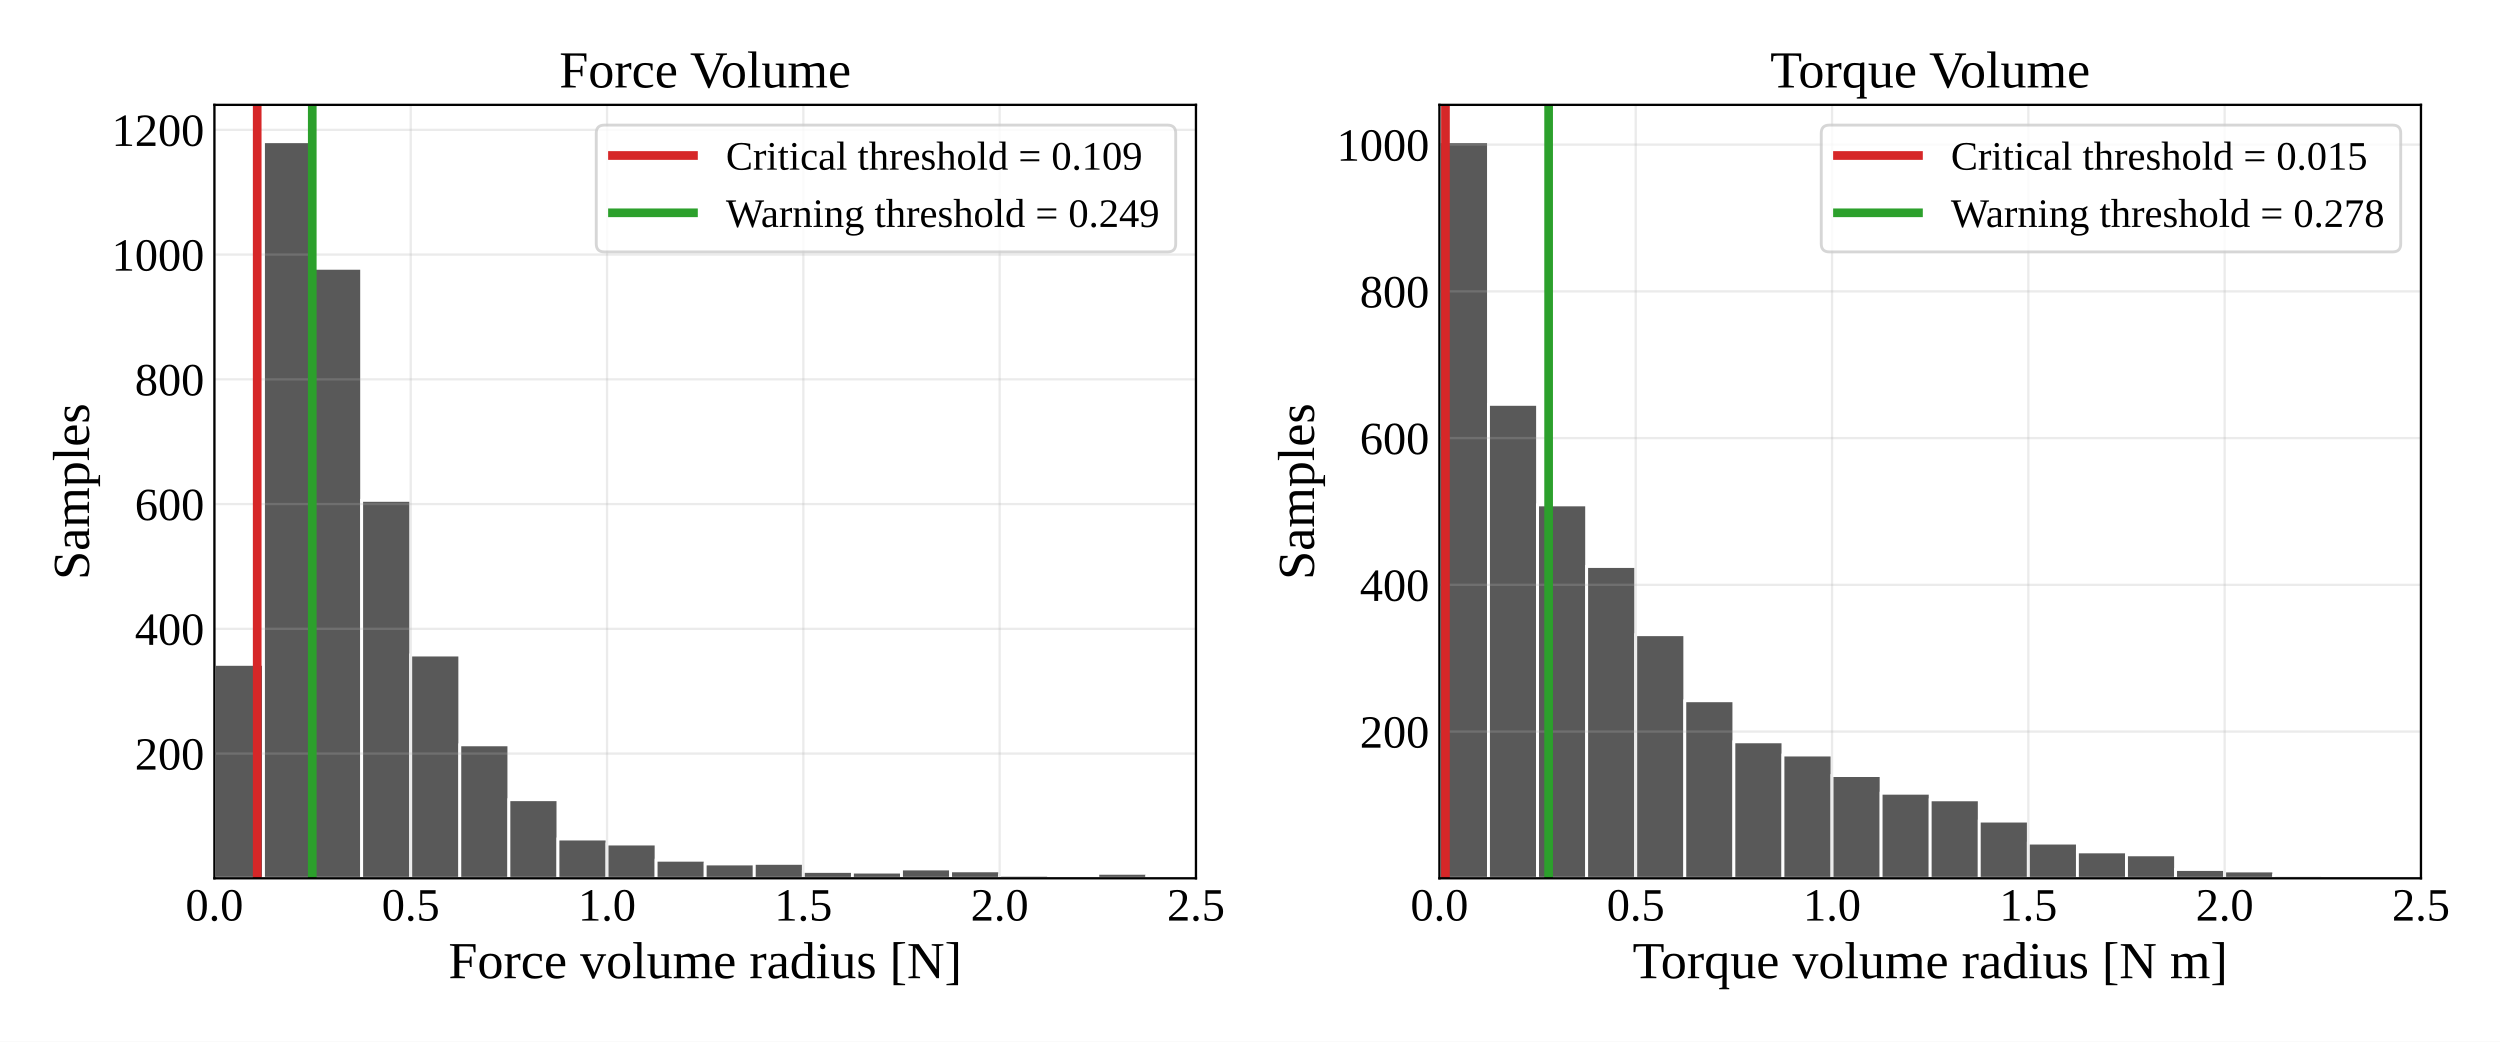
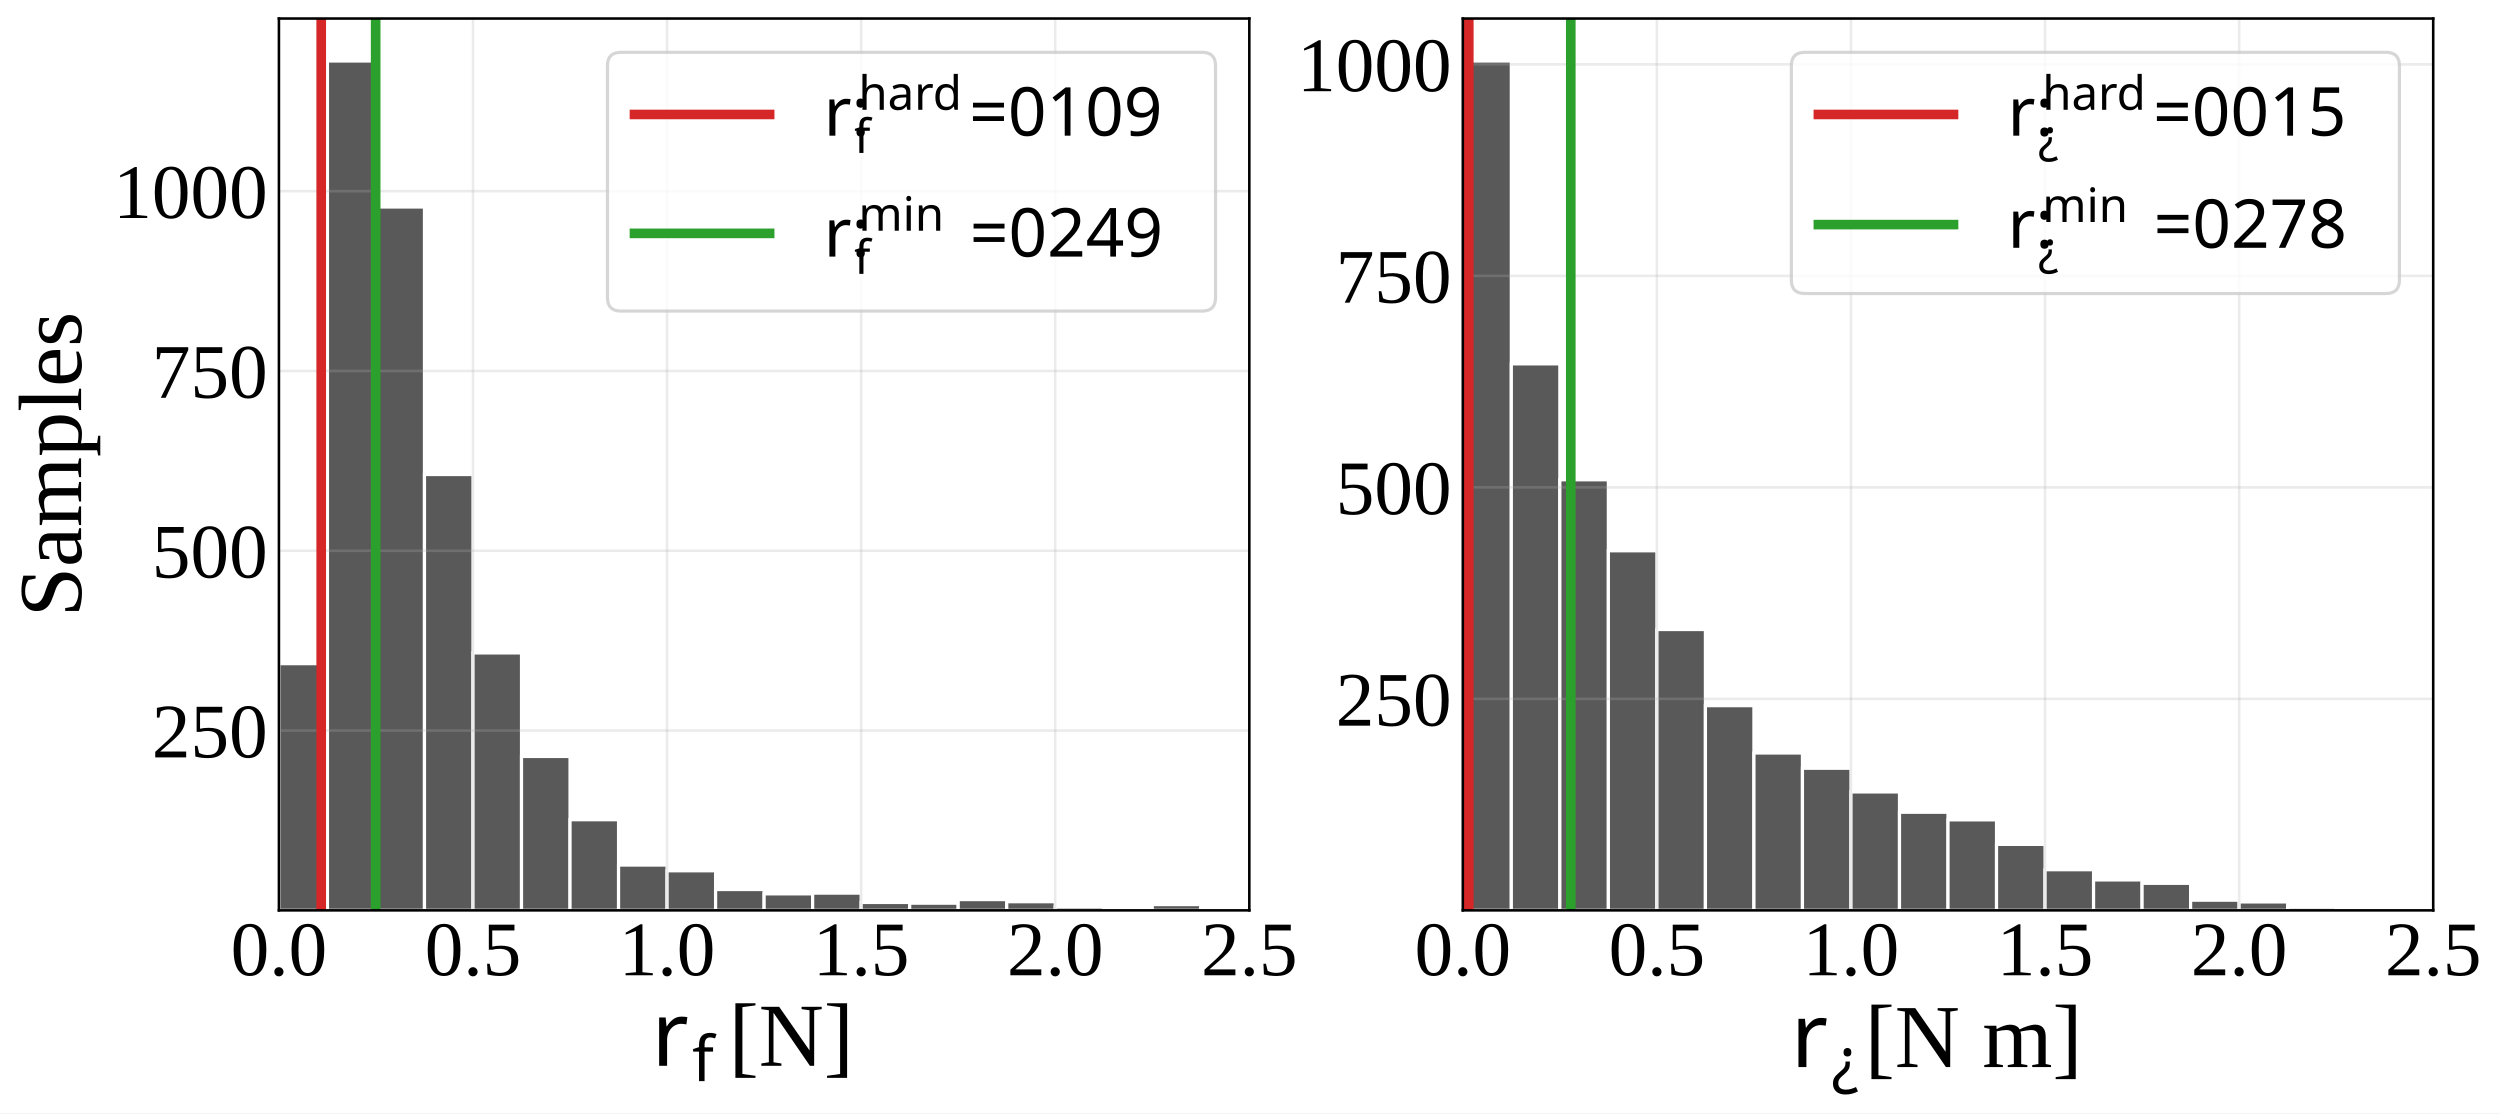
- <svg xmlns="http://www.w3.org/2000/svg" width="864pt" height="360pt" viewBox="0 0 864 360" version="1.1">
+ <svg xmlns="http://www.w3.org/2000/svg" width="777.052pt" height="346.019pt" viewBox="0 0 777.052 346.019" version="1.1">
  <defs>
    <style type="text/css">*{stroke-linejoin: round; stroke-linecap: butt}</style>
  </defs>
  <g id="figure_1">
    <g id="patch_1">
-       <path d="M 0 360 L 864 360 L 864 0 L 0 0 z " style="fill: #ffffff" />
+       <path d="M 0 346.019 L 777.052 346.019 L 777.052 0 L 0 0 z " style="fill: #ffffff" />
    </g>
    <g id="axes_1">
      <g id="patch_2">
-         <path d="M 74.1 303.54 L 413.325 303.54 L 413.325 36.24 L 74.1 36.24 z " style="fill: #ffffff" />
+         <path d="M 86.692 282.96 L 388.313 282.96 L 388.313 5.76 L 86.692 5.76 z " style="fill: #ffffff" />
      </g>
      <g id="patch_3">
-         <path d="M 74.1 303.54 L 91.061 303.54 L 91.061 229.604 L 74.1 229.604 z " clip-path="url(#p2a84d08838)" style="fill: #595959; stroke: #ffffff; stroke-linejoin: miter" />
+         <path d="M 86.692 282.96 L 101.773 282.96 L 101.773 206.286 L 86.692 206.286 z " clip-path="url(#pb091e0c15c)" style="fill: #595959; stroke: #ffffff; stroke-linejoin: miter" />
      </g>
      <g id="patch_4">
-         <path d="M 91.061 303.54 L 108.022 303.54 L 108.022 48.969 L 91.061 48.969 z " clip-path="url(#p2a84d08838)" style="fill: #595959; stroke: #ffffff; stroke-linejoin: miter" />
+         <path d="M 101.773 282.96 L 116.854 282.96 L 116.854 18.96 L 101.773 18.96 z " clip-path="url(#pb091e0c15c)" style="fill: #595959; stroke: #ffffff; stroke-linejoin: miter" />
      </g>
      <g id="patch_5">
-         <path d="M 108.022 303.54 L 124.984 303.54 L 124.984 92.726 L 108.022 92.726 z " clip-path="url(#p2a84d08838)" style="fill: #595959; stroke: #ffffff; stroke-linejoin: miter" />
+         <path d="M 116.854 282.96 L 131.935 282.96 L 131.935 64.338 L 116.854 64.338 z " clip-path="url(#pb091e0c15c)" style="fill: #595959; stroke: #ffffff; stroke-linejoin: miter" />
      </g>
      <g id="patch_6">
-         <path d="M 124.984 303.54 L 141.945 303.54 L 141.945 172.913 L 124.984 172.913 z " clip-path="url(#p2a84d08838)" style="fill: #595959; stroke: #ffffff; stroke-linejoin: miter" />
+         <path d="M 131.935 282.96 L 147.016 282.96 L 147.016 147.495 L 131.935 147.495 z " clip-path="url(#pb091e0c15c)" style="fill: #595959; stroke: #ffffff; stroke-linejoin: miter" />
      </g>
      <g id="patch_7">
-         <path d="M 141.945 303.54 L 158.906 303.54 L 158.906 226.371 L 141.945 226.371 z " clip-path="url(#p2a84d08838)" style="fill: #595959; stroke: #ffffff; stroke-linejoin: miter" />
+         <path d="M 147.016 282.96 L 162.097 282.96 L 162.097 202.933 L 147.016 202.933 z " clip-path="url(#pb091e0c15c)" style="fill: #595959; stroke: #ffffff; stroke-linejoin: miter" />
      </g>
      <g id="patch_8">
-         <path d="M 158.906 303.54 L 175.868 303.54 L 175.868 257.411 L 158.906 257.411 z " clip-path="url(#p2a84d08838)" style="fill: #595959; stroke: #ffffff; stroke-linejoin: miter" />
+         <path d="M 162.097 282.96 L 177.178 282.96 L 177.178 235.123 L 162.097 235.123 z " clip-path="url(#pb091e0c15c)" style="fill: #595959; stroke: #ffffff; stroke-linejoin: miter" />
      </g>
      <g id="patch_9">
-         <path d="M 175.868 303.54 L 192.829 303.54 L 192.829 276.38 L 175.868 276.38 z " clip-path="url(#p2a84d08838)" style="fill: #595959; stroke: #ffffff; stroke-linejoin: miter" />
+         <path d="M 177.178 282.96 L 192.259 282.96 L 192.259 254.794 L 177.178 254.794 z " clip-path="url(#pb091e0c15c)" style="fill: #595959; stroke: #ffffff; stroke-linejoin: miter" />
      </g>
      <g id="patch_10">
-         <path d="M 192.829 303.54 L 209.79 303.54 L 209.79 289.96 L 192.829 289.96 z " clip-path="url(#p2a84d08838)" style="fill: #595959; stroke: #ffffff; stroke-linejoin: miter" />
+         <path d="M 192.259 282.96 L 207.341 282.96 L 207.341 268.877 L 192.259 268.877 z " clip-path="url(#pb091e0c15c)" style="fill: #595959; stroke: #ffffff; stroke-linejoin: miter" />
      </g>
      <g id="patch_11">
-         <path d="M 209.79 303.54 L 226.751 303.54 L 226.751 291.684 L 209.79 291.684 z " clip-path="url(#p2a84d08838)" style="fill: #595959; stroke: #ffffff; stroke-linejoin: miter" />
+         <path d="M 207.341 282.96 L 222.422 282.96 L 222.422 270.665 L 207.341 270.665 z " clip-path="url(#pb091e0c15c)" style="fill: #595959; stroke: #ffffff; stroke-linejoin: miter" />
      </g>
      <g id="patch_12">
-         <path d="M 226.751 303.54 L 243.713 303.54 L 243.713 297.289 L 226.751 297.289 z " clip-path="url(#p2a84d08838)" style="fill: #595959; stroke: #ffffff; stroke-linejoin: miter" />
+         <path d="M 222.422 282.96 L 237.503 282.96 L 237.503 276.477 L 222.422 276.477 z " clip-path="url(#pb091e0c15c)" style="fill: #595959; stroke: #ffffff; stroke-linejoin: miter" />
      </g>
      <g id="patch_13">
-         <path d="M 243.713 303.54 L 260.674 303.54 L 260.674 298.582 L 243.713 298.582 z " clip-path="url(#p2a84d08838)" style="fill: #595959; stroke: #ffffff; stroke-linejoin: miter" />
+         <path d="M 237.503 282.96 L 252.584 282.96 L 252.584 277.819 L 237.503 277.819 z " clip-path="url(#pb091e0c15c)" style="fill: #595959; stroke: #ffffff; stroke-linejoin: miter" />
      </g>
      <g id="patch_14">
-         <path d="M 260.674 303.54 L 277.635 303.54 L 277.635 298.367 L 260.674 298.367 z " clip-path="url(#p2a84d08838)" style="fill: #595959; stroke: #ffffff; stroke-linejoin: miter" />
+         <path d="M 252.584 282.96 L 267.665 282.96 L 267.665 277.595 L 252.584 277.595 z " clip-path="url(#pb091e0c15c)" style="fill: #595959; stroke: #ffffff; stroke-linejoin: miter" />
      </g>
      <g id="patch_15">
-         <path d="M 277.635 303.54 L 294.596 303.54 L 294.596 301.169 L 277.635 301.169 z " clip-path="url(#p2a84d08838)" style="fill: #595959; stroke: #ffffff; stroke-linejoin: miter" />
+         <path d="M 267.665 282.96 L 282.746 282.96 L 282.746 280.501 L 267.665 280.501 z " clip-path="url(#pb091e0c15c)" style="fill: #595959; stroke: #ffffff; stroke-linejoin: miter" />
      </g>
      <g id="patch_16">
-         <path d="M 294.596 303.54 L 311.558 303.54 L 311.558 301.384 L 294.596 301.384 z " clip-path="url(#p2a84d08838)" style="fill: #595959; stroke: #ffffff; stroke-linejoin: miter" />
+         <path d="M 282.746 282.96 L 297.827 282.96 L 297.827 280.725 L 282.746 280.725 z " clip-path="url(#pb091e0c15c)" style="fill: #595959; stroke: #ffffff; stroke-linejoin: miter" />
      </g>
      <g id="patch_17">
-         <path d="M 311.558 303.54 L 328.519 303.54 L 328.519 300.307 L 311.558 300.307 z " clip-path="url(#p2a84d08838)" style="fill: #595959; stroke: #ffffff; stroke-linejoin: miter" />
+         <path d="M 297.827 282.96 L 312.908 282.96 L 312.908 279.607 L 297.827 279.607 z " clip-path="url(#pb091e0c15c)" style="fill: #595959; stroke: #ffffff; stroke-linejoin: miter" />
      </g>
      <g id="patch_18">
-         <path d="M 328.519 303.54 L 345.48 303.54 L 345.48 300.953 L 328.519 300.953 z " clip-path="url(#p2a84d08838)" style="fill: #595959; stroke: #ffffff; stroke-linejoin: miter" />
+         <path d="M 312.908 282.96 L 327.989 282.96 L 327.989 280.278 L 312.908 280.278 z " clip-path="url(#pb091e0c15c)" style="fill: #595959; stroke: #ffffff; stroke-linejoin: miter" />
      </g>
      <g id="patch_19">
-         <path d="M 345.48 303.54 L 362.441 303.54 L 362.441 302.462 L 345.48 302.462 z " clip-path="url(#p2a84d08838)" style="fill: #595959; stroke: #ffffff; stroke-linejoin: miter" />
+         <path d="M 327.989 282.96 L 343.07 282.96 L 343.07 281.842 L 327.989 281.842 z " clip-path="url(#pb091e0c15c)" style="fill: #595959; stroke: #ffffff; stroke-linejoin: miter" />
      </g>
      <g id="patch_20">
-         <path d="M 362.441 303.54 L 379.402 303.54 L 379.402 303.324 L 362.441 303.324 z " clip-path="url(#p2a84d08838)" style="fill: #595959; stroke: #ffffff; stroke-linejoin: miter" />
+         <path d="M 343.07 282.96 L 358.151 282.96 L 358.151 282.736 L 343.07 282.736 z " clip-path="url(#pb091e0c15c)" style="fill: #595959; stroke: #ffffff; stroke-linejoin: miter" />
      </g>
      <g id="patch_21">
-         <path d="M 379.402 303.54 L 396.364 303.54 L 396.364 301.816 L 379.402 301.816 z " clip-path="url(#p2a84d08838)" style="fill: #595959; stroke: #ffffff; stroke-linejoin: miter" />
+         <path d="M 358.151 282.96 L 373.232 282.96 L 373.232 281.172 L 358.151 281.172 z " clip-path="url(#pb091e0c15c)" style="fill: #595959; stroke: #ffffff; stroke-linejoin: miter" />
      </g>
      <g id="patch_22">
-         <path d="M 396.364 303.54 L 413.325 303.54 L 413.325 302.893 L 396.364 302.893 z " clip-path="url(#p2a84d08838)" style="fill: #595959; stroke: #ffffff; stroke-linejoin: miter" />
+         <path d="M 373.232 282.96 L 388.313 282.96 L 388.313 282.289 L 373.232 282.289 z " clip-path="url(#pb091e0c15c)" style="fill: #595959; stroke: #ffffff; stroke-linejoin: miter" />
      </g>
      <g id="matplotlib.axis_1">
        <g id="xtick_1">
          <g id="line2d_1">
-             <path d="M 74.1 303.54 L 74.1 36.24 " clip-path="url(#p2a84d08838)" style="fill: none; stroke: #b0b0b0; stroke-opacity: 0.25; stroke-width: 0.8; stroke-linecap: square" />
+             <path d="M 86.692 282.96 L 86.692 5.76 " clip-path="url(#pb091e0c15c)" style="fill: none; stroke: #b0b0b0; stroke-opacity: 0.25; stroke-width: 0.8; stroke-linecap: square" />
          </g>
          <g id="line2d_2" />
          <g id="text_1">
-             <text style="font: 16px 'Times New Roman'; text-anchor: middle" x="74.1" y="318.15" transform="rotate(-0, 74.1, 318.15)">0.0</text>
+             <text style="font: 24px 'Times New Roman'; text-anchor: middle" x="86.692" y="303.125" transform="rotate(-0, 86.69187, 303.125)">0.0</text>
          </g>
        </g>
        <g id="xtick_2">
          <g id="line2d_3">
-             <path d="M 141.945 303.54 L 141.945 36.24 " clip-path="url(#p2a84d08838)" style="fill: none; stroke: #b0b0b0; stroke-opacity: 0.25; stroke-width: 0.8; stroke-linecap: square" />
+             <path d="M 147.016 282.96 L 147.016 5.76 " clip-path="url(#pb091e0c15c)" style="fill: none; stroke: #b0b0b0; stroke-opacity: 0.25; stroke-width: 0.8; stroke-linecap: square" />
          </g>
          <g id="line2d_4" />
          <g id="text_2">
-             <text style="font: 16px 'Times New Roman'; text-anchor: middle" x="141.945" y="318.15" transform="rotate(-0, 141.945, 318.15)">0.5</text>
+             <text style="font: 24px 'Times New Roman'; text-anchor: middle" x="147.016" y="303.125" transform="rotate(-0, 147.0162, 303.125)">0.5</text>
          </g>
        </g>
        <g id="xtick_3">
          <g id="line2d_5">
-             <path d="M 209.79 303.54 L 209.79 36.24 " clip-path="url(#p2a84d08838)" style="fill: none; stroke: #b0b0b0; stroke-opacity: 0.25; stroke-width: 0.8; stroke-linecap: square" />
+             <path d="M 207.341 282.96 L 207.341 5.76 " clip-path="url(#pb091e0c15c)" style="fill: none; stroke: #b0b0b0; stroke-opacity: 0.25; stroke-width: 0.8; stroke-linecap: square" />
          </g>
          <g id="line2d_6" />
          <g id="text_3">
-             <text style="font: 16px 'Times New Roman'; text-anchor: middle" x="209.79" y="318.15" transform="rotate(-0, 209.79, 318.15)">1.0</text>
+             <text style="font: 24px 'Times New Roman'; text-anchor: middle" x="207.341" y="303.125" transform="rotate(-0, 207.3405, 303.125)">1.0</text>
          </g>
        </g>
        <g id="xtick_4">
          <g id="line2d_7">
-             <path d="M 277.635 303.54 L 277.635 36.24 " clip-path="url(#p2a84d08838)" style="fill: none; stroke: #b0b0b0; stroke-opacity: 0.25; stroke-width: 0.8; stroke-linecap: square" />
+             <path d="M 267.665 282.96 L 267.665 5.76 " clip-path="url(#pb091e0c15c)" style="fill: none; stroke: #b0b0b0; stroke-opacity: 0.25; stroke-width: 0.8; stroke-linecap: square" />
          </g>
          <g id="line2d_8" />
          <g id="text_4">
-             <text style="font: 16px 'Times New Roman'; text-anchor: middle" x="277.635" y="318.15" transform="rotate(-0, 277.635, 318.15)">1.5</text>
+             <text style="font: 24px 'Times New Roman'; text-anchor: middle" x="267.665" y="303.125" transform="rotate(-0, 267.6648, 303.125)">1.5</text>
          </g>
        </g>
        <g id="xtick_5">
          <g id="line2d_9">
-             <path d="M 345.48 303.54 L 345.48 36.24 " clip-path="url(#p2a84d08838)" style="fill: none; stroke: #b0b0b0; stroke-opacity: 0.25; stroke-width: 0.8; stroke-linecap: square" />
+             <path d="M 327.989 282.96 L 327.989 5.76 " clip-path="url(#pb091e0c15c)" style="fill: none; stroke: #b0b0b0; stroke-opacity: 0.25; stroke-width: 0.8; stroke-linecap: square" />
          </g>
          <g id="line2d_10" />
          <g id="text_5">
-             <text style="font: 16px 'Times New Roman'; text-anchor: middle" x="345.48" y="318.15" transform="rotate(-0, 345.48, 318.15)">2.0</text>
+             <text style="font: 24px 'Times New Roman'; text-anchor: middle" x="327.989" y="303.125" transform="rotate(-0, 327.9892, 303.125)">2.0</text>
          </g>
        </g>
        <g id="xtick_6">
          <g id="line2d_11">
-             <path d="M 413.325 303.54 L 413.325 36.24 " clip-path="url(#p2a84d08838)" style="fill: none; stroke: #b0b0b0; stroke-opacity: 0.25; stroke-width: 0.8; stroke-linecap: square" />
+             <path d="M 388.313 282.96 L 388.313 5.76 " clip-path="url(#pb091e0c15c)" style="fill: none; stroke: #b0b0b0; stroke-opacity: 0.25; stroke-width: 0.8; stroke-linecap: square" />
          </g>
          <g id="line2d_12" />
          <g id="text_6">
-             <text style="font: 16px 'Times New Roman'; text-anchor: middle" x="413.325" y="318.15" transform="rotate(-0, 413.325, 318.15)">2.5</text>
+             <text style="font: 24px 'Times New Roman'; text-anchor: middle" x="388.313" y="303.125" transform="rotate(-0, 388.3135, 303.125)">2.5</text>
          </g>
        </g>
        <g id="text_7">
-           <text style="font: 18px 'Times New Roman'; text-anchor: middle" x="243.713" y="338.071" transform="rotate(-0, 243.7125, 338.0713)">Force volume radius [N]</text>
+           <g transform="translate(202.5027 331.2987)">
+             <text>
+               <tspan style="font: 28px 'cmmi10'" x="0" y="-0.031">r</tspan>
+               <tspan style="font: 19.6px 'cmmi10'" x="12.633" y="4.73">f</tspan>
+               <tspan style="font: 28px 'Times New Roman'" x="23.998 30.998 40.323 60.543" y="-0.031"> [N]</tspan>
+             </text>
+           </g>
        </g>
      </g>
      <g id="matplotlib.axis_2">
        <g id="ytick_1">
          <g id="line2d_13">
-             <path d="M 74.1 303.54 L 413.325 303.54 " clip-path="url(#p2a84d08838)" style="fill: none; stroke: #b0b0b0; stroke-opacity: 0.25; stroke-width: 0.8; stroke-linecap: square" />
+             <path d="M 86.692 282.96 L 388.313 282.96 " clip-path="url(#pb091e0c15c)" style="fill: none; stroke: #b0b0b0; stroke-opacity: 0.25; stroke-width: 0.8; stroke-linecap: square" />
          </g>
          <g id="line2d_14" />
        </g>
        <g id="ytick_2">
          <g id="line2d_15">
-             <path d="M 74.1 260.429 L 413.325 260.429 " clip-path="url(#p2a84d08838)" style="fill: none; stroke: #b0b0b0; stroke-opacity: 0.25; stroke-width: 0.8; stroke-linecap: square" />
+             <path d="M 86.692 227.075 L 388.313 227.075 " clip-path="url(#pb091e0c15c)" style="fill: none; stroke: #b0b0b0; stroke-opacity: 0.25; stroke-width: 0.8; stroke-linecap: square" />
          </g>
          <g id="line2d_16" />
          <g id="text_8">
-             <text style="font: 16px 'Times New Roman'; text-anchor: end" x="70.6" y="265.984" transform="rotate(-0, 70.6, 265.9838)">200</text>
+             <text style="font: 24px 'Times New Roman'; text-anchor: end" x="83.192" y="235.408" transform="rotate(-0, 83.19187, 235.4077)">250</text>
          </g>
        </g>
        <g id="ytick_3">
          <g id="line2d_17">
-             <path d="M 74.1 217.318 L 413.325 217.318 " clip-path="url(#p2a84d08838)" style="fill: none; stroke: #b0b0b0; stroke-opacity: 0.25; stroke-width: 0.8; stroke-linecap: square" />
+             <path d="M 86.692 171.19 L 388.313 171.19 " clip-path="url(#pb091e0c15c)" style="fill: none; stroke: #b0b0b0; stroke-opacity: 0.25; stroke-width: 0.8; stroke-linecap: square" />
          </g>
          <g id="line2d_18" />
          <g id="text_9">
-             <text style="font: 16px 'Times New Roman'; text-anchor: end" x="70.6" y="222.873" transform="rotate(-0, 70.6, 222.8727)">400</text>
+             <text style="font: 24px 'Times New Roman'; text-anchor: end" x="83.192" y="179.523" transform="rotate(-0, 83.19187, 179.5228)">500</text>
          </g>
        </g>
        <g id="ytick_4">
          <g id="line2d_19">
-             <path d="M 74.1 174.207 L 413.325 174.207 " clip-path="url(#p2a84d08838)" style="fill: none; stroke: #b0b0b0; stroke-opacity: 0.25; stroke-width: 0.8; stroke-linecap: square" />
+             <path d="M 86.692 115.305 L 388.313 115.305 " clip-path="url(#pb091e0c15c)" style="fill: none; stroke: #b0b0b0; stroke-opacity: 0.25; stroke-width: 0.8; stroke-linecap: square" />
          </g>
          <g id="line2d_20" />
          <g id="text_10">
-             <text style="font: 16px 'Times New Roman'; text-anchor: end" x="70.6" y="179.762" transform="rotate(-0, 70.6, 179.7615)">600</text>
+             <text style="font: 24px 'Times New Roman'; text-anchor: end" x="83.192" y="123.638" transform="rotate(-0, 83.19187, 123.638)">750</text>
          </g>
        </g>
        <g id="ytick_5">
          <g id="line2d_21">
-             <path d="M 74.1 131.095 L 413.325 131.095 " clip-path="url(#p2a84d08838)" style="fill: none; stroke: #b0b0b0; stroke-opacity: 0.25; stroke-width: 0.8; stroke-linecap: square" />
+             <path d="M 86.692 59.421 L 388.313 59.421 " clip-path="url(#pb091e0c15c)" style="fill: none; stroke: #b0b0b0; stroke-opacity: 0.25; stroke-width: 0.8; stroke-linecap: square" />
          </g>
          <g id="line2d_22" />
          <g id="text_11">
-             <text style="font: 16px 'Times New Roman'; text-anchor: end" x="70.6" y="136.65" transform="rotate(-0, 70.6, 136.6503)">800</text>
-           </g>
-         </g>
-         <g id="ytick_6">
-           <g id="line2d_23">
-             <path d="M 74.1 87.984 L 413.325 87.984 " clip-path="url(#p2a84d08838)" style="fill: none; stroke: #b0b0b0; stroke-opacity: 0.25; stroke-width: 0.8; stroke-linecap: square" />
-           </g>
-           <g id="line2d_24" />
-           <g id="text_12">
-             <text style="font: 16px 'Times New Roman'; text-anchor: end" x="70.6" y="93.539" transform="rotate(-0, 70.6, 93.53918)">1000</text>
-           </g>
-         </g>
-         <g id="ytick_7">
-           <g id="line2d_25">
-             <path d="M 74.1 44.873 L 413.325 44.873 " clip-path="url(#p2a84d08838)" style="fill: none; stroke: #b0b0b0; stroke-opacity: 0.25; stroke-width: 0.8; stroke-linecap: square" />
-           </g>
-           <g id="line2d_26" />
-           <g id="text_13">
-             <text style="font: 16px 'Times New Roman'; text-anchor: end" x="70.6" y="50.428" transform="rotate(-0, 70.6, 50.42801)">1200</text>
-           </g>
-         </g>
-         <g id="text_14">
-           <text style="font: 18px 'Times New Roman'; text-anchor: middle" x="30.75" y="169.89" transform="rotate(-90, 30.74969, 169.89)">Samples</text>
-         </g>
-       </g>
-       <g id="line2d_27">
-         <path d="M 88.889 303.54 L 88.889 36.24 " clip-path="url(#p2a84d08838)" style="fill: none; stroke: #d62728; stroke-width: 3; stroke-linecap: square" />
-       </g>
-       <g id="line2d_28">
-         <path d="M 107.917 303.54 L 107.917 36.24 " clip-path="url(#p2a84d08838)" style="fill: none; stroke: #2ca02c; stroke-width: 3; stroke-linecap: square" />
+             <text style="font: 24px 'Times New Roman'; text-anchor: end" x="83.192" y="67.753" transform="rotate(-0, 83.19187, 67.75313)">1000</text>
+           </g>
+         </g>
+         <g id="text_12">
+           <text style="font: 28px 'Times New Roman'; text-anchor: middle" x="25.203" y="144.36" transform="rotate(-90, 25.2025, 144.36)">Samples</text>
+         </g>
+       </g>
+       <g id="line2d_23">
+         <path d="M 99.841 282.96 L 99.841 5.76 " clip-path="url(#pb091e0c15c)" style="fill: none; stroke: #d62728; stroke-width: 3; stroke-linecap: square" />
+       </g>
+       <g id="line2d_24">
+         <path d="M 116.76 282.96 L 116.76 5.76 " clip-path="url(#pb091e0c15c)" style="fill: none; stroke: #2ca02c; stroke-width: 3; stroke-linecap: square" />
      </g>
      <g id="patch_23">
-         <path d="M 74.1 303.54 L 74.1 36.24 " style="fill: none; stroke: #000000; stroke-width: 0.8; stroke-linejoin: miter; stroke-linecap: square" />
+         <path d="M 86.692 282.96 L 86.692 5.76 " style="fill: none; stroke: #000000; stroke-width: 0.8; stroke-linejoin: miter; stroke-linecap: square" />
      </g>
      <g id="patch_24">
-         <path d="M 413.325 303.54 L 413.325 36.24 " style="fill: none; stroke: #000000; stroke-width: 0.8; stroke-linejoin: miter; stroke-linecap: square" />
+         <path d="M 388.313 282.96 L 388.313 5.76 " style="fill: none; stroke: #000000; stroke-width: 0.8; stroke-linejoin: miter; stroke-linecap: square" />
      </g>
      <g id="patch_25">
-         <path d="M 74.1 303.54 L 413.325 303.54 " style="fill: none; stroke: #000000; stroke-width: 0.8; stroke-linejoin: miter; stroke-linecap: square" />
+         <path d="M 86.692 282.96 L 388.313 282.96 " style="fill: none; stroke: #000000; stroke-width: 0.8; stroke-linejoin: miter; stroke-linecap: square" />
      </g>
      <g id="patch_26">
-         <path d="M 74.1 36.24 L 413.325 36.24 " style="fill: none; stroke: #000000; stroke-width: 0.8; stroke-linejoin: miter; stroke-linecap: square" />
-       </g>
-       <g id="text_15">
-         <text style="font: 18px 'Times New Roman'; text-anchor: middle" x="243.713" y="30.24" transform="rotate(-0, 243.7125, 30.24)">Force Volume</text>
+         <path d="M 86.692 5.76 L 388.313 5.76 " style="fill: none; stroke: #000000; stroke-width: 0.8; stroke-linejoin: miter; stroke-linecap: square" />
      </g>
      <g id="legend_1">
        <g id="patch_27">
-           <path d="M 208.866 87.056 L 403.525 87.056 Q 406.325 87.056 406.325 84.256 L 406.325 46.04 Q 406.325 43.24 403.525 43.24 L 208.866 43.24 Q 206.066 43.24 206.066 46.04 L 206.066 84.256 Q 206.066 87.056 208.866 87.056 z " style="fill: #ffffff; opacity: 0.8; stroke: #cccccc; stroke-linejoin: miter" />
-         </g>
-         <g id="line2d_29">
-           <path d="M 211.666 53.74 L 225.666 53.74 L 239.666 53.74 " style="fill: none; stroke: #d62728; stroke-width: 3; stroke-linecap: square" />
-         </g>
-         <g id="text_16">
-           <text style="font: 14px 'Times New Roman'; text-anchor: start" x="250.866" y="58.64" transform="rotate(-0, 250.8659, 58.64)">Critical threshold = 0.109</text>
-         </g>
-         <g id="line2d_30">
-           <path d="M 211.666 73.535 L 225.666 73.535 L 239.666 73.535 " style="fill: none; stroke: #2ca02c; stroke-width: 3; stroke-linecap: square" />
-         </g>
-         <g id="text_17">
-           <text style="font: 14px 'Times New Roman'; text-anchor: start" x="250.866" y="78.435" transform="rotate(-0, 250.8659, 78.43469)">Warning threshold = 0.249</text>
+           <path d="M 193.013 96.69 L 373.613 96.69 Q 377.813 96.69 377.813 92.49 L 377.813 20.46 Q 377.813 16.26 373.613 16.26 L 193.013 16.26 Q 188.813 16.26 188.813 20.46 L 188.813 92.49 Q 188.813 96.69 193.013 96.69 z " style="fill: #ffffff; opacity: 0.8; stroke: #cccccc; stroke-linejoin: miter" />
+         </g>
+         <g id="line2d_25">
+           <path d="M 197.213 35.58 L 218.213 35.58 L 239.213 35.58 " style="fill: none; stroke: #d62728; stroke-width: 3; stroke-linecap: square" />
+         </g>
+         <g id="text_13">
+           <g transform="translate(256.0135 42.93)">
+             <text>
+               <tspan style="font: 21px 'cmmi10'" x="0 75.748" y="-0.76">r:</tspan>
+               <tspan style="font: 14.7px 'cmr10'" x="10.799 18.96 26.31 32.059" y="-8.795">hard</tspan>
+               <tspan style="font: 14.7px 'cmmi10'" x="9.475" y="4.597">f</tspan>
+               <tspan style="font: 21px 'cmr10'" x="45.247 65.248 81.562 92.062 102.562" y="-0.76">=0109</tspan>
+             </text>
+           </g>
+         </g>
+         <g id="line2d_26">
+           <path d="M 197.213 72.54 L 218.213 72.54 L 239.213 72.54 " style="fill: none; stroke: #2ca02c; stroke-width: 3; stroke-linecap: square" />
+         </g>
+         <g id="text_14">
+           <g transform="translate(256.0135 79.89)">
+             <text>
+               <tspan style="font: 21px 'cmmi10'" x="0 75.924" y="-0.132">r:</tspan>
+               <tspan style="font: 14.7px 'cmr10'" x="10.799 23.044 27.114" y="-8.167">min</tspan>
+               <tspan style="font: 14.7px 'cmmi10'" x="9.475" y="5.225">f</tspan>
+               <tspan style="font: 21px 'cmr10'" x="45.423 65.424 81.738 92.238 102.738" y="-0.132">=0249</tspan>
+             </text>
+           </g>
        </g>
      </g>
    </g>
    <g id="axes_2">
      <g id="patch_28">
-         <path d="M 497.46 303.54 L 836.685 303.54 L 836.685 36.24 L 497.46 36.24 z " style="fill: #ffffff" />
+         <path d="M 454.67 282.96 L 756.292 282.96 L 756.292 5.76 L 454.67 5.76 z " style="fill: #ffffff" />
      </g>
      <g id="patch_29">
-         <path d="M 497.46 303.54 L 514.421 303.54 L 514.421 48.969 L 497.46 48.969 z " clip-path="url(#pb661270742)" style="fill: #595959; stroke: #ffffff; stroke-linejoin: miter" />
+         <path d="M 454.67 282.96 L 469.751 282.96 L 469.751 18.96 L 454.67 18.96 z " clip-path="url(#p22340500b3)" style="fill: #595959; stroke: #ffffff; stroke-linejoin: miter" />
      </g>
      <g id="patch_30">
-         <path d="M 514.421 303.54 L 531.383 303.54 L 531.383 139.742 L 514.421 139.742 z " clip-path="url(#pb661270742)" style="fill: #595959; stroke: #ffffff; stroke-linejoin: miter" />
+         <path d="M 469.751 282.96 L 484.832 282.96 L 484.832 113.095 L 469.751 113.095 z " clip-path="url(#p22340500b3)" style="fill: #595959; stroke: #ffffff; stroke-linejoin: miter" />
      </g>
      <g id="patch_31">
-         <path d="M 531.383 303.54 L 548.344 303.54 L 548.344 174.479 L 531.383 174.479 z " clip-path="url(#pb661270742)" style="fill: #595959; stroke: #ffffff; stroke-linejoin: miter" />
+         <path d="M 484.832 282.96 L 499.913 282.96 L 499.913 149.119 L 484.832 149.119 z " clip-path="url(#p22340500b3)" style="fill: #595959; stroke: #ffffff; stroke-linejoin: miter" />
      </g>
      <g id="patch_32">
-         <path d="M 548.344 303.54 L 565.305 303.54 L 565.305 195.778 L 548.344 195.778 z " clip-path="url(#pb661270742)" style="fill: #595959; stroke: #ffffff; stroke-linejoin: miter" />
+         <path d="M 499.913 282.96 L 514.995 282.96 L 514.995 171.207 L 499.913 171.207 z " clip-path="url(#p22340500b3)" style="fill: #595959; stroke: #ffffff; stroke-linejoin: miter" />
      </g>
      <g id="patch_33">
-         <path d="M 565.305 303.54 L 582.266 303.54 L 582.266 219.359 L 565.305 219.359 z " clip-path="url(#pb661270742)" style="fill: #595959; stroke: #ffffff; stroke-linejoin: miter" />
+         <path d="M 514.995 282.96 L 530.076 282.96 L 530.076 195.661 L 514.995 195.661 z " clip-path="url(#p22340500b3)" style="fill: #595959; stroke: #ffffff; stroke-linejoin: miter" />
      </g>
      <g id="patch_34">
-         <path d="M 582.266 303.54 L 599.227 303.54 L 599.227 242.179 L 582.266 242.179 z " clip-path="url(#pb661270742)" style="fill: #595959; stroke: #ffffff; stroke-linejoin: miter" />
+         <path d="M 530.076 282.96 L 545.157 282.96 L 545.157 219.327 L 530.076 219.327 z " clip-path="url(#p22340500b3)" style="fill: #595959; stroke: #ffffff; stroke-linejoin: miter" />
      </g>
      <g id="patch_35">
-         <path d="M 599.227 303.54 L 616.189 303.54 L 616.189 256.378 L 599.227 256.378 z " clip-path="url(#pb661270742)" style="fill: #595959; stroke: #ffffff; stroke-linejoin: miter" />
+         <path d="M 545.157 282.96 L 560.238 282.96 L 560.238 234.052 L 545.157 234.052 z " clip-path="url(#p22340500b3)" style="fill: #595959; stroke: #ffffff; stroke-linejoin: miter" />
      </g>
      <g id="patch_36">
-         <path d="M 616.189 303.54 L 633.15 303.54 L 633.15 260.942 L 616.189 260.942 z " clip-path="url(#pb661270742)" style="fill: #595959; stroke: #ffffff; stroke-linejoin: miter" />
+         <path d="M 560.238 282.96 L 575.319 282.96 L 575.319 238.785 L 560.238 238.785 z " clip-path="url(#p22340500b3)" style="fill: #595959; stroke: #ffffff; stroke-linejoin: miter" />
      </g>
      <g id="patch_37">
-         <path d="M 633.15 303.54 L 650.111 303.54 L 650.111 268.042 L 633.15 268.042 z " clip-path="url(#pb661270742)" style="fill: #595959; stroke: #ffffff; stroke-linejoin: miter" />
+         <path d="M 575.319 282.96 L 590.4 282.96 L 590.4 246.147 L 575.319 246.147 z " clip-path="url(#p22340500b3)" style="fill: #595959; stroke: #ffffff; stroke-linejoin: miter" />
      </g>
      <g id="patch_38">
-         <path d="M 650.111 303.54 L 667.072 303.54 L 667.072 274.127 L 650.111 274.127 z " clip-path="url(#pb661270742)" style="fill: #595959; stroke: #ffffff; stroke-linejoin: miter" />
+         <path d="M 590.4 282.96 L 605.481 282.96 L 605.481 252.458 L 590.4 252.458 z " clip-path="url(#p22340500b3)" style="fill: #595959; stroke: #ffffff; stroke-linejoin: miter" />
      </g>
      <g id="patch_39">
-         <path d="M 667.072 303.54 L 684.034 303.54 L 684.034 276.409 L 667.072 276.409 z " clip-path="url(#pb661270742)" style="fill: #595959; stroke: #ffffff; stroke-linejoin: miter" />
+         <path d="M 605.481 282.96 L 620.562 282.96 L 620.562 254.825 L 605.481 254.825 z " clip-path="url(#p22340500b3)" style="fill: #595959; stroke: #ffffff; stroke-linejoin: miter" />
      </g>
      <g id="patch_40">
-         <path d="M 684.034 303.54 L 700.995 303.54 L 700.995 283.763 L 684.034 283.763 z " clip-path="url(#pb661270742)" style="fill: #595959; stroke: #ffffff; stroke-linejoin: miter" />
+         <path d="M 620.562 282.96 L 635.643 282.96 L 635.643 262.45 L 620.562 262.45 z " clip-path="url(#p22340500b3)" style="fill: #595959; stroke: #ffffff; stroke-linejoin: miter" />
      </g>
      <g id="patch_41">
-         <path d="M 700.995 303.54 L 717.956 303.54 L 717.956 291.369 L 700.995 291.369 z " clip-path="url(#pb661270742)" style="fill: #595959; stroke: #ffffff; stroke-linejoin: miter" />
+         <path d="M 635.643 282.96 L 650.724 282.96 L 650.724 270.338 L 635.643 270.338 z " clip-path="url(#p22340500b3)" style="fill: #595959; stroke: #ffffff; stroke-linejoin: miter" />
      </g>
      <g id="patch_42">
-         <path d="M 717.956 303.54 L 734.918 303.54 L 734.918 294.412 L 717.956 294.412 z " clip-path="url(#pb661270742)" style="fill: #595959; stroke: #ffffff; stroke-linejoin: miter" />
+         <path d="M 650.724 282.96 L 665.805 282.96 L 665.805 273.494 L 650.724 273.494 z " clip-path="url(#p22340500b3)" style="fill: #595959; stroke: #ffffff; stroke-linejoin: miter" />
      </g>
      <g id="patch_43">
-         <path d="M 734.918 303.54 L 751.879 303.54 L 751.879 295.426 L 734.918 295.426 z " clip-path="url(#pb661270742)" style="fill: #595959; stroke: #ffffff; stroke-linejoin: miter" />
+         <path d="M 665.805 282.96 L 680.886 282.96 L 680.886 274.546 L 665.805 274.546 z " clip-path="url(#p22340500b3)" style="fill: #595959; stroke: #ffffff; stroke-linejoin: miter" />
      </g>
      <g id="patch_44">
-         <path d="M 751.879 303.54 L 768.84 303.54 L 768.84 300.497 L 751.879 300.497 z " clip-path="url(#pb661270742)" style="fill: #595959; stroke: #ffffff; stroke-linejoin: miter" />
+         <path d="M 680.886 282.96 L 695.968 282.96 L 695.968 279.805 L 680.886 279.805 z " clip-path="url(#p22340500b3)" style="fill: #595959; stroke: #ffffff; stroke-linejoin: miter" />
      </g>
      <g id="patch_45">
-         <path d="M 768.84 303.54 L 785.801 303.54 L 785.801 301.004 L 768.84 301.004 z " clip-path="url(#pb661270742)" style="fill: #595959; stroke: #ffffff; stroke-linejoin: miter" />
+         <path d="M 695.968 282.96 L 711.049 282.96 L 711.049 280.331 L 695.968 280.331 z " clip-path="url(#p22340500b3)" style="fill: #595959; stroke: #ffffff; stroke-linejoin: miter" />
      </g>
      <g id="patch_46">
-         <path d="M 785.801 303.54 L 802.763 303.54 L 802.763 302.526 L 785.801 302.526 z " clip-path="url(#pb661270742)" style="fill: #595959; stroke: #ffffff; stroke-linejoin: miter" />
+         <path d="M 711.049 282.96 L 726.13 282.96 L 726.13 281.908 L 711.049 281.908 z " clip-path="url(#p22340500b3)" style="fill: #595959; stroke: #ffffff; stroke-linejoin: miter" />
      </g>
      <g id="patch_47">
-         <path d="M 802.763 303.54 L 819.724 303.54 L 819.724 303.286 L 802.763 303.286 z " clip-path="url(#pb661270742)" style="fill: #595959; stroke: #ffffff; stroke-linejoin: miter" />
+         <path d="M 726.13 282.96 L 741.211 282.96 L 741.211 282.697 L 726.13 282.697 z " clip-path="url(#p22340500b3)" style="fill: #595959; stroke: #ffffff; stroke-linejoin: miter" />
      </g>
      <g id="patch_48">
-         <path d="M 819.724 303.54 L 836.685 303.54 L 836.685 303.54 L 819.724 303.54 z " clip-path="url(#pb661270742)" style="fill: #595959; stroke: #ffffff; stroke-linejoin: miter" />
+         <path d="M 741.211 282.96 L 756.292 282.96 L 756.292 282.96 L 741.211 282.96 z " clip-path="url(#p22340500b3)" style="fill: #595959; stroke: #ffffff; stroke-linejoin: miter" />
      </g>
      <g id="matplotlib.axis_3">
        <g id="xtick_7">
+           <g id="line2d_27">
+             <path d="M 454.67 282.96 L 454.67 5.76 " clip-path="url(#p22340500b3)" style="fill: none; stroke: #b0b0b0; stroke-opacity: 0.25; stroke-width: 0.8; stroke-linecap: square" />
+           </g>
+           <g id="line2d_28" />
+           <g id="text_15">
+             <text style="font: 24px 'Times New Roman'; text-anchor: middle" x="454.67" y="303.125" transform="rotate(-0, 454.6703, 303.125)">0.0</text>
+           </g>
+         </g>
+         <g id="xtick_8">
+           <g id="line2d_29">
+             <path d="M 514.995 282.96 L 514.995 5.76 " clip-path="url(#p22340500b3)" style="fill: none; stroke: #b0b0b0; stroke-opacity: 0.25; stroke-width: 0.8; stroke-linecap: square" />
+           </g>
+           <g id="line2d_30" />
+           <g id="text_16">
+             <text style="font: 24px 'Times New Roman'; text-anchor: middle" x="514.995" y="303.125" transform="rotate(-0, 514.9946, 303.125)">0.5</text>
+           </g>
+         </g>
+         <g id="xtick_9">
          <g id="line2d_31">
-             <path d="M 497.46 303.54 L 497.46 36.24 " clip-path="url(#pb661270742)" style="fill: none; stroke: #b0b0b0; stroke-opacity: 0.25; stroke-width: 0.8; stroke-linecap: square" />
+             <path d="M 575.319 282.96 L 575.319 5.76 " clip-path="url(#p22340500b3)" style="fill: none; stroke: #b0b0b0; stroke-opacity: 0.25; stroke-width: 0.8; stroke-linecap: square" />
          </g>
          <g id="line2d_32" />
+           <g id="text_17">
+             <text style="font: 24px 'Times New Roman'; text-anchor: middle" x="575.319" y="303.125" transform="rotate(-0, 575.3189, 303.125)">1.0</text>
+           </g>
+         </g>
+         <g id="xtick_10">
+           <g id="line2d_33">
+             <path d="M 635.643 282.96 L 635.643 5.76 " clip-path="url(#p22340500b3)" style="fill: none; stroke: #b0b0b0; stroke-opacity: 0.25; stroke-width: 0.8; stroke-linecap: square" />
+           </g>
+           <g id="line2d_34" />
          <g id="text_18">
-             <text style="font: 16px 'Times New Roman'; text-anchor: middle" x="497.46" y="318.15" transform="rotate(-0, 497.46, 318.15)">0.0</text>
-           </g>
-         </g>
-         <g id="xtick_8">
-           <g id="line2d_33">
-             <path d="M 565.305 303.54 L 565.305 36.24 " clip-path="url(#pb661270742)" style="fill: none; stroke: #b0b0b0; stroke-opacity: 0.25; stroke-width: 0.8; stroke-linecap: square" />
-           </g>
-           <g id="line2d_34" />
+             <text style="font: 24px 'Times New Roman'; text-anchor: middle" x="635.643" y="303.125" transform="rotate(-0, 635.6432, 303.125)">1.5</text>
+           </g>
+         </g>
+         <g id="xtick_11">
+           <g id="line2d_35">
+             <path d="M 695.968 282.96 L 695.968 5.76 " clip-path="url(#p22340500b3)" style="fill: none; stroke: #b0b0b0; stroke-opacity: 0.25; stroke-width: 0.8; stroke-linecap: square" />
+           </g>
+           <g id="line2d_36" />
          <g id="text_19">
-             <text style="font: 16px 'Times New Roman'; text-anchor: middle" x="565.305" y="318.15" transform="rotate(-0, 565.305, 318.15)">0.5</text>
-           </g>
-         </g>
-         <g id="xtick_9">
-           <g id="line2d_35">
-             <path d="M 633.15 303.54 L 633.15 36.24 " clip-path="url(#pb661270742)" style="fill: none; stroke: #b0b0b0; stroke-opacity: 0.25; stroke-width: 0.8; stroke-linecap: square" />
-           </g>
-           <g id="line2d_36" />
+             <text style="font: 24px 'Times New Roman'; text-anchor: middle" x="695.968" y="303.125" transform="rotate(-0, 695.9676, 303.125)">2.0</text>
+           </g>
+         </g>
+         <g id="xtick_12">
+           <g id="line2d_37">
+             <path d="M 756.292 282.96 L 756.292 5.76 " clip-path="url(#p22340500b3)" style="fill: none; stroke: #b0b0b0; stroke-opacity: 0.25; stroke-width: 0.8; stroke-linecap: square" />
+           </g>
+           <g id="line2d_38" />
          <g id="text_20">
-             <text style="font: 16px 'Times New Roman'; text-anchor: middle" x="633.15" y="318.15" transform="rotate(-0, 633.15, 318.15)">1.0</text>
-           </g>
-         </g>
-         <g id="xtick_10">
-           <g id="line2d_37">
-             <path d="M 700.995 303.54 L 700.995 36.24 " clip-path="url(#pb661270742)" style="fill: none; stroke: #b0b0b0; stroke-opacity: 0.25; stroke-width: 0.8; stroke-linecap: square" />
-           </g>
-           <g id="line2d_38" />
-           <g id="text_21">
-             <text style="font: 16px 'Times New Roman'; text-anchor: middle" x="700.995" y="318.15" transform="rotate(-0, 700.995, 318.15)">1.5</text>
-           </g>
-         </g>
-         <g id="xtick_11">
+             <text style="font: 24px 'Times New Roman'; text-anchor: middle" x="756.292" y="303.125" transform="rotate(-0, 756.2919, 303.125)">2.5</text>
+           </g>
+         </g>
+         <g id="text_21">
+           <g transform="translate(556.6211 331.7013)">
+             <text>
+               <tspan style="font: 28px 'cmmi10'" x="0" y="-0.031">r</tspan>
+               <tspan style="font: 19.6px 'cmmi10'" x="12.633" y="4.73">¿</tspan>
+               <tspan style="font: 28px 'Times New Roman'" x="22.984 29.984 39.308 59.529 66.529 88.308" y="-0.031"> [N m]</tspan>
+             </text>
+           </g>
+         </g>
+       </g>
+       <g id="matplotlib.axis_4">
+         <g id="ytick_6">
          <g id="line2d_39">
-             <path d="M 768.84 303.54 L 768.84 36.24 " clip-path="url(#pb661270742)" style="fill: none; stroke: #b0b0b0; stroke-opacity: 0.25; stroke-width: 0.8; stroke-linecap: square" />
+             <path d="M 454.67 282.96 L 756.292 282.96 " clip-path="url(#p22340500b3)" style="fill: none; stroke: #b0b0b0; stroke-opacity: 0.25; stroke-width: 0.8; stroke-linecap: square" />
          </g>
          <g id="line2d_40" />
+         </g>
+         <g id="ytick_7">
+           <g id="line2d_41">
+             <path d="M 454.67 217.223 L 756.292 217.223 " clip-path="url(#p22340500b3)" style="fill: none; stroke: #b0b0b0; stroke-opacity: 0.25; stroke-width: 0.8; stroke-linecap: square" />
+           </g>
+           <g id="line2d_42" />
          <g id="text_22">
-             <text style="font: 16px 'Times New Roman'; text-anchor: middle" x="768.84" y="318.15" transform="rotate(-0, 768.84, 318.15)">2.0</text>
-           </g>
-         </g>
-         <g id="xtick_12">
-           <g id="line2d_41">
-             <path d="M 836.685 303.54 L 836.685 36.24 " clip-path="url(#pb661270742)" style="fill: none; stroke: #b0b0b0; stroke-opacity: 0.25; stroke-width: 0.8; stroke-linecap: square" />
-           </g>
-           <g id="line2d_42" />
-           <g id="text_23">
-             <text style="font: 16px 'Times New Roman'; text-anchor: middle" x="836.685" y="318.15" transform="rotate(-0, 836.685, 318.15)">2.5</text>
-           </g>
-         </g>
-         <g id="text_24">
-           <text style="font: 18px 'Times New Roman'; text-anchor: middle" x="667.072" y="338.071" transform="rotate(-0, 667.0725, 338.0713)">Torque volume radius [N m]</text>
-         </g>
-       </g>
-       <g id="matplotlib.axis_4">
+             <text style="font: 24px 'Times New Roman'; text-anchor: end" x="451.17" y="225.555" transform="rotate(-0, 451.1703, 225.5554)">250</text>
+           </g>
+         </g>
        <g id="ytick_8">
          <g id="line2d_43">
-             <path d="M 497.46 303.54 L 836.685 303.54 " clip-path="url(#pb661270742)" style="fill: none; stroke: #b0b0b0; stroke-opacity: 0.25; stroke-width: 0.8; stroke-linecap: square" />
+             <path d="M 454.67 151.486 L 756.292 151.486 " clip-path="url(#p22340500b3)" style="fill: none; stroke: #b0b0b0; stroke-opacity: 0.25; stroke-width: 0.8; stroke-linecap: square" />
          </g>
          <g id="line2d_44" />
+           <g id="text_23">
+             <text style="font: 24px 'Times New Roman'; text-anchor: end" x="451.17" y="159.818" transform="rotate(-0, 451.1703, 159.8184)">500</text>
+           </g>
        </g>
        <g id="ytick_9">
          <g id="line2d_45">
-             <path d="M 497.46 252.829 L 836.685 252.829 " clip-path="url(#pb661270742)" style="fill: none; stroke: #b0b0b0; stroke-opacity: 0.25; stroke-width: 0.8; stroke-linecap: square" />
+             <path d="M 454.67 85.749 L 756.292 85.749 " clip-path="url(#p22340500b3)" style="fill: none; stroke: #b0b0b0; stroke-opacity: 0.25; stroke-width: 0.8; stroke-linecap: square" />
          </g>
          <g id="line2d_46" />
-           <g id="text_25">
-             <text style="font: 16px 'Times New Roman'; text-anchor: end" x="493.96" y="258.384" transform="rotate(-0, 493.96, 258.3836)">200</text>
+           <g id="text_24">
+             <text style="font: 24px 'Times New Roman'; text-anchor: end" x="451.17" y="94.081" transform="rotate(-0, 451.1703, 94.08134)">750</text>
          </g>
        </g>
        <g id="ytick_10">
          <g id="line2d_47">
-             <path d="M 497.46 202.117 L 836.685 202.117 " clip-path="url(#pb661270742)" style="fill: none; stroke: #b0b0b0; stroke-opacity: 0.25; stroke-width: 0.8; stroke-linecap: square" />
+             <path d="M 454.67 20.012 L 756.292 20.012 " clip-path="url(#p22340500b3)" style="fill: none; stroke: #b0b0b0; stroke-opacity: 0.25; stroke-width: 0.8; stroke-linecap: square" />
          </g>
          <g id="line2d_48" />
-           <g id="text_26">
-             <text style="font: 16px 'Times New Roman'; text-anchor: end" x="493.96" y="207.672" transform="rotate(-0, 493.96, 207.6721)">400</text>
-           </g>
-         </g>
-         <g id="ytick_11">
-           <g id="line2d_49">
-             <path d="M 497.46 151.406 L 836.685 151.406 " clip-path="url(#pb661270742)" style="fill: none; stroke: #b0b0b0; stroke-opacity: 0.25; stroke-width: 0.8; stroke-linecap: square" />
-           </g>
-           <g id="line2d_50" />
-           <g id="text_27">
-             <text style="font: 16px 'Times New Roman'; text-anchor: end" x="493.96" y="156.961" transform="rotate(-0, 493.96, 156.9607)">600</text>
-           </g>
-         </g>
-         <g id="ytick_12">
-           <g id="line2d_51">
-             <path d="M 497.46 100.694 L 836.685 100.694 " clip-path="url(#pb661270742)" style="fill: none; stroke: #b0b0b0; stroke-opacity: 0.25; stroke-width: 0.8; stroke-linecap: square" />
-           </g>
-           <g id="line2d_52" />
-           <g id="text_28">
-             <text style="font: 16px 'Times New Roman'; text-anchor: end" x="493.96" y="106.249" transform="rotate(-0, 493.96, 106.2492)">800</text>
-           </g>
-         </g>
-         <g id="ytick_13">
-           <g id="line2d_53">
-             <path d="M 497.46 49.983 L 836.685 49.983 " clip-path="url(#pb661270742)" style="fill: none; stroke: #b0b0b0; stroke-opacity: 0.25; stroke-width: 0.8; stroke-linecap: square" />
-           </g>
-           <g id="line2d_54" />
-           <g id="text_29">
-             <text style="font: 16px 'Times New Roman'; text-anchor: end" x="493.96" y="55.538" transform="rotate(-0, 493.96, 55.5378)">1000</text>
-           </g>
-         </g>
-         <g id="text_30">
-           <text style="font: 18px 'Times New Roman'; text-anchor: middle" x="454.11" y="169.89" transform="rotate(-90, 454.1097, 169.89)">Samples</text>
-         </g>
-       </g>
-       <g id="line2d_55">
-         <path d="M 499.55 303.54 L 499.55 36.24 " clip-path="url(#pb661270742)" style="fill: none; stroke: #d62728; stroke-width: 3; stroke-linecap: square" />
-       </g>
-       <g id="line2d_56">
-         <path d="M 535.203 303.54 L 535.203 36.24 " clip-path="url(#pb661270742)" style="fill: none; stroke: #2ca02c; stroke-width: 3; stroke-linecap: square" />
+           <g id="text_25">
+             <text style="font: 24px 'Times New Roman'; text-anchor: end" x="451.17" y="28.344" transform="rotate(-0, 451.1703, 28.34429)">1000</text>
+           </g>
+         </g>
+       </g>
+       <g id="line2d_49">
+         <path d="M 456.528 282.96 L 456.528 5.76 " clip-path="url(#p22340500b3)" style="fill: none; stroke: #d62728; stroke-width: 3; stroke-linecap: square" />
+       </g>
+       <g id="line2d_50">
+         <path d="M 488.23 282.96 L 488.23 5.76 " clip-path="url(#p22340500b3)" style="fill: none; stroke: #2ca02c; stroke-width: 3; stroke-linecap: square" />
      </g>
      <g id="patch_49">
-         <path d="M 497.46 303.54 L 497.46 36.24 " style="fill: none; stroke: #000000; stroke-width: 0.8; stroke-linejoin: miter; stroke-linecap: square" />
+         <path d="M 454.67 282.96 L 454.67 5.76 " style="fill: none; stroke: #000000; stroke-width: 0.8; stroke-linejoin: miter; stroke-linecap: square" />
      </g>
      <g id="patch_50">
-         <path d="M 836.685 303.54 L 836.685 36.24 " style="fill: none; stroke: #000000; stroke-width: 0.8; stroke-linejoin: miter; stroke-linecap: square" />
+         <path d="M 756.292 282.96 L 756.292 5.76 " style="fill: none; stroke: #000000; stroke-width: 0.8; stroke-linejoin: miter; stroke-linecap: square" />
      </g>
      <g id="patch_51">
-         <path d="M 497.46 303.54 L 836.685 303.54 " style="fill: none; stroke: #000000; stroke-width: 0.8; stroke-linejoin: miter; stroke-linecap: square" />
+         <path d="M 454.67 282.96 L 756.292 282.96 " style="fill: none; stroke: #000000; stroke-width: 0.8; stroke-linejoin: miter; stroke-linecap: square" />
      </g>
      <g id="patch_52">
-         <path d="M 497.46 36.24 L 836.685 36.24 " style="fill: none; stroke: #000000; stroke-width: 0.8; stroke-linejoin: miter; stroke-linecap: square" />
-       </g>
-       <g id="text_31">
-         <text style="font: 18px 'Times New Roman'; text-anchor: middle" x="667.072" y="30.24" transform="rotate(-0, 667.0725, 30.24)">Torque Volume</text>
+         <path d="M 454.67 5.76 L 756.292 5.76 " style="fill: none; stroke: #000000; stroke-width: 0.8; stroke-linejoin: miter; stroke-linecap: square" />
      </g>
      <g id="legend_2">
        <g id="patch_53">
-           <path d="M 632.226 87.056 L 826.885 87.056 Q 829.685 87.056 829.685 84.256 L 829.685 46.04 Q 829.685 43.24 826.885 43.24 L 632.226 43.24 Q 629.426 43.24 629.426 46.04 L 629.426 84.256 Q 629.426 87.056 632.226 87.056 z " style="fill: #ffffff; opacity: 0.8; stroke: #cccccc; stroke-linejoin: miter" />
-         </g>
-         <g id="line2d_57">
-           <path d="M 635.026 53.74 L 649.026 53.74 L 663.026 53.74 " style="fill: none; stroke: #d62728; stroke-width: 3; stroke-linecap: square" />
-         </g>
-         <g id="text_32">
-           <text style="font: 14px 'Times New Roman'; text-anchor: start" x="674.226" y="58.64" transform="rotate(-0, 674.2259, 58.64)">Critical threshold = 0.015</text>
-         </g>
-         <g id="line2d_58">
-           <path d="M 635.026 73.535 L 649.026 73.535 L 663.026 73.535 " style="fill: none; stroke: #2ca02c; stroke-width: 3; stroke-linecap: square" />
-         </g>
-         <g id="text_33">
-           <text style="font: 14px 'Times New Roman'; text-anchor: start" x="674.226" y="78.435" transform="rotate(-0, 674.2259, 78.43469)">Warning threshold = 0.278</text>
+           <path d="M 560.992 91.23 L 741.592 91.23 Q 745.792 91.23 745.792 87.03 L 745.792 20.46 Q 745.792 16.26 741.592 16.26 L 560.992 16.26 Q 556.792 16.26 556.792 20.46 L 556.792 87.03 Q 556.792 91.23 560.992 91.23 z " style="fill: #ffffff; opacity: 0.8; stroke: #cccccc; stroke-linejoin: miter" />
+         </g>
+         <g id="line2d_51">
+           <path d="M 565.192 35.58 L 586.192 35.58 L 607.192 35.58 " style="fill: none; stroke: #d62728; stroke-width: 3; stroke-linecap: square" />
+         </g>
+         <g id="text_26">
+           <g transform="translate(623.9919 42.93)">
+             <text>
+               <tspan style="font: 21px 'cmmi10'" x="0 75.748" y="-0.76">r:</tspan>
+               <tspan style="font: 14.7px 'cmr10'" x="10.799 18.96 26.31 32.059" y="-8.795">hard</tspan>
+               <tspan style="font: 14.7px 'cmmi10'" x="9.475" y="4.597">¿</tspan>
+               <tspan style="font: 21px 'cmr10'" x="45.247 65.248 81.562 92.062 102.562" y="-0.76">=0015</tspan>
+             </text>
+           </g>
+         </g>
+         <g id="line2d_52">
+           <path d="M 565.192 69.81 L 586.192 69.81 L 607.192 69.81 " style="fill: none; stroke: #2ca02c; stroke-width: 3; stroke-linecap: square" />
+         </g>
+         <g id="text_27">
+           <g transform="translate(623.9919 77.16)">
+             <text>
+               <tspan style="font: 21px 'cmmi10'" x="0 75.924" y="-0.132">r:</tspan>
+               <tspan style="font: 14.7px 'cmr10'" x="10.799 23.044 27.114" y="-8.167">min</tspan>
+               <tspan style="font: 14.7px 'cmmi10'" x="9.475" y="5.225">¿</tspan>
+               <tspan style="font: 21px 'cmr10'" x="45.423 65.424 81.738 92.238 102.738" y="-0.132">=0278</tspan>
+             </text>
+           </g>
        </g>
      </g>
    </g>
  </g>
  <defs>
-     <clipPath id="p2a84d08838">
-       <rect x="74.1" y="36.24" width="339.225" height="267.3" />
+     <clipPath id="pb091e0c15c">
+       <rect x="86.692" y="5.76" width="301.622" height="277.2" />
    </clipPath>
-     <clipPath id="pb661270742">
-       <rect x="497.46" y="36.24" width="339.225" height="267.3" />
+     <clipPath id="p22340500b3">
+       <rect x="454.67" y="5.76" width="301.622" height="277.2" />
    </clipPath>
  </defs>
</svg>
